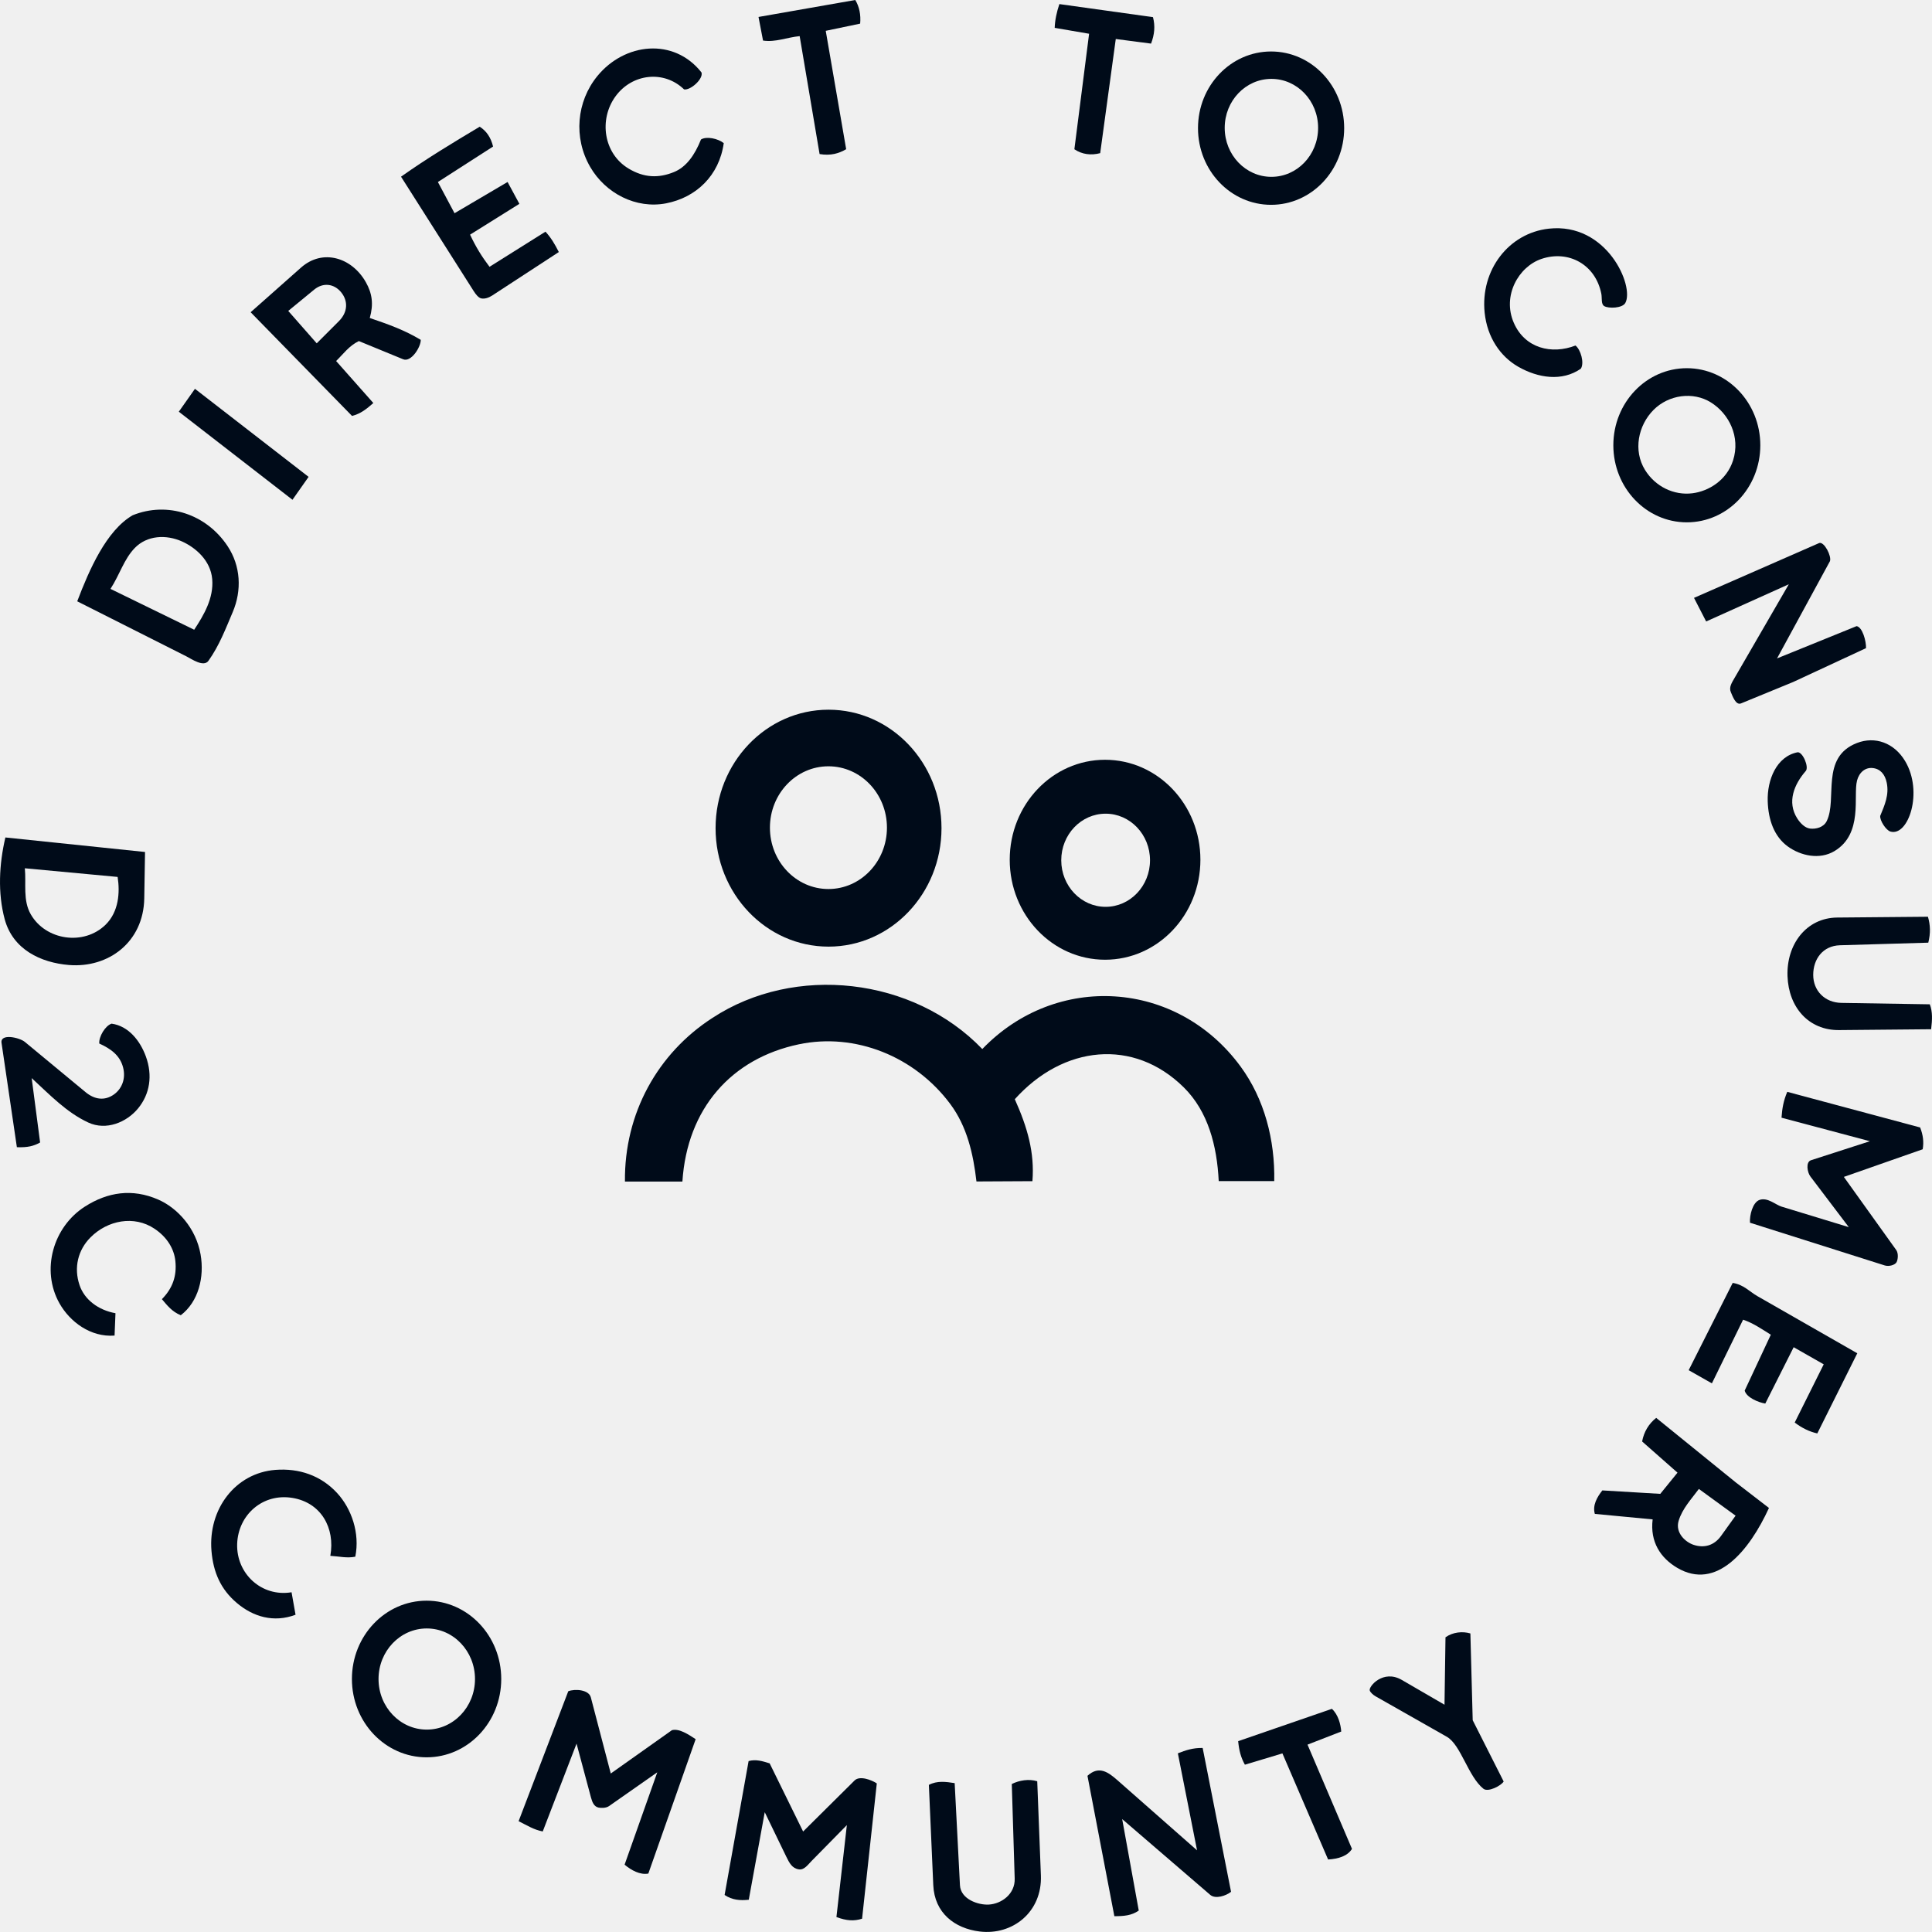
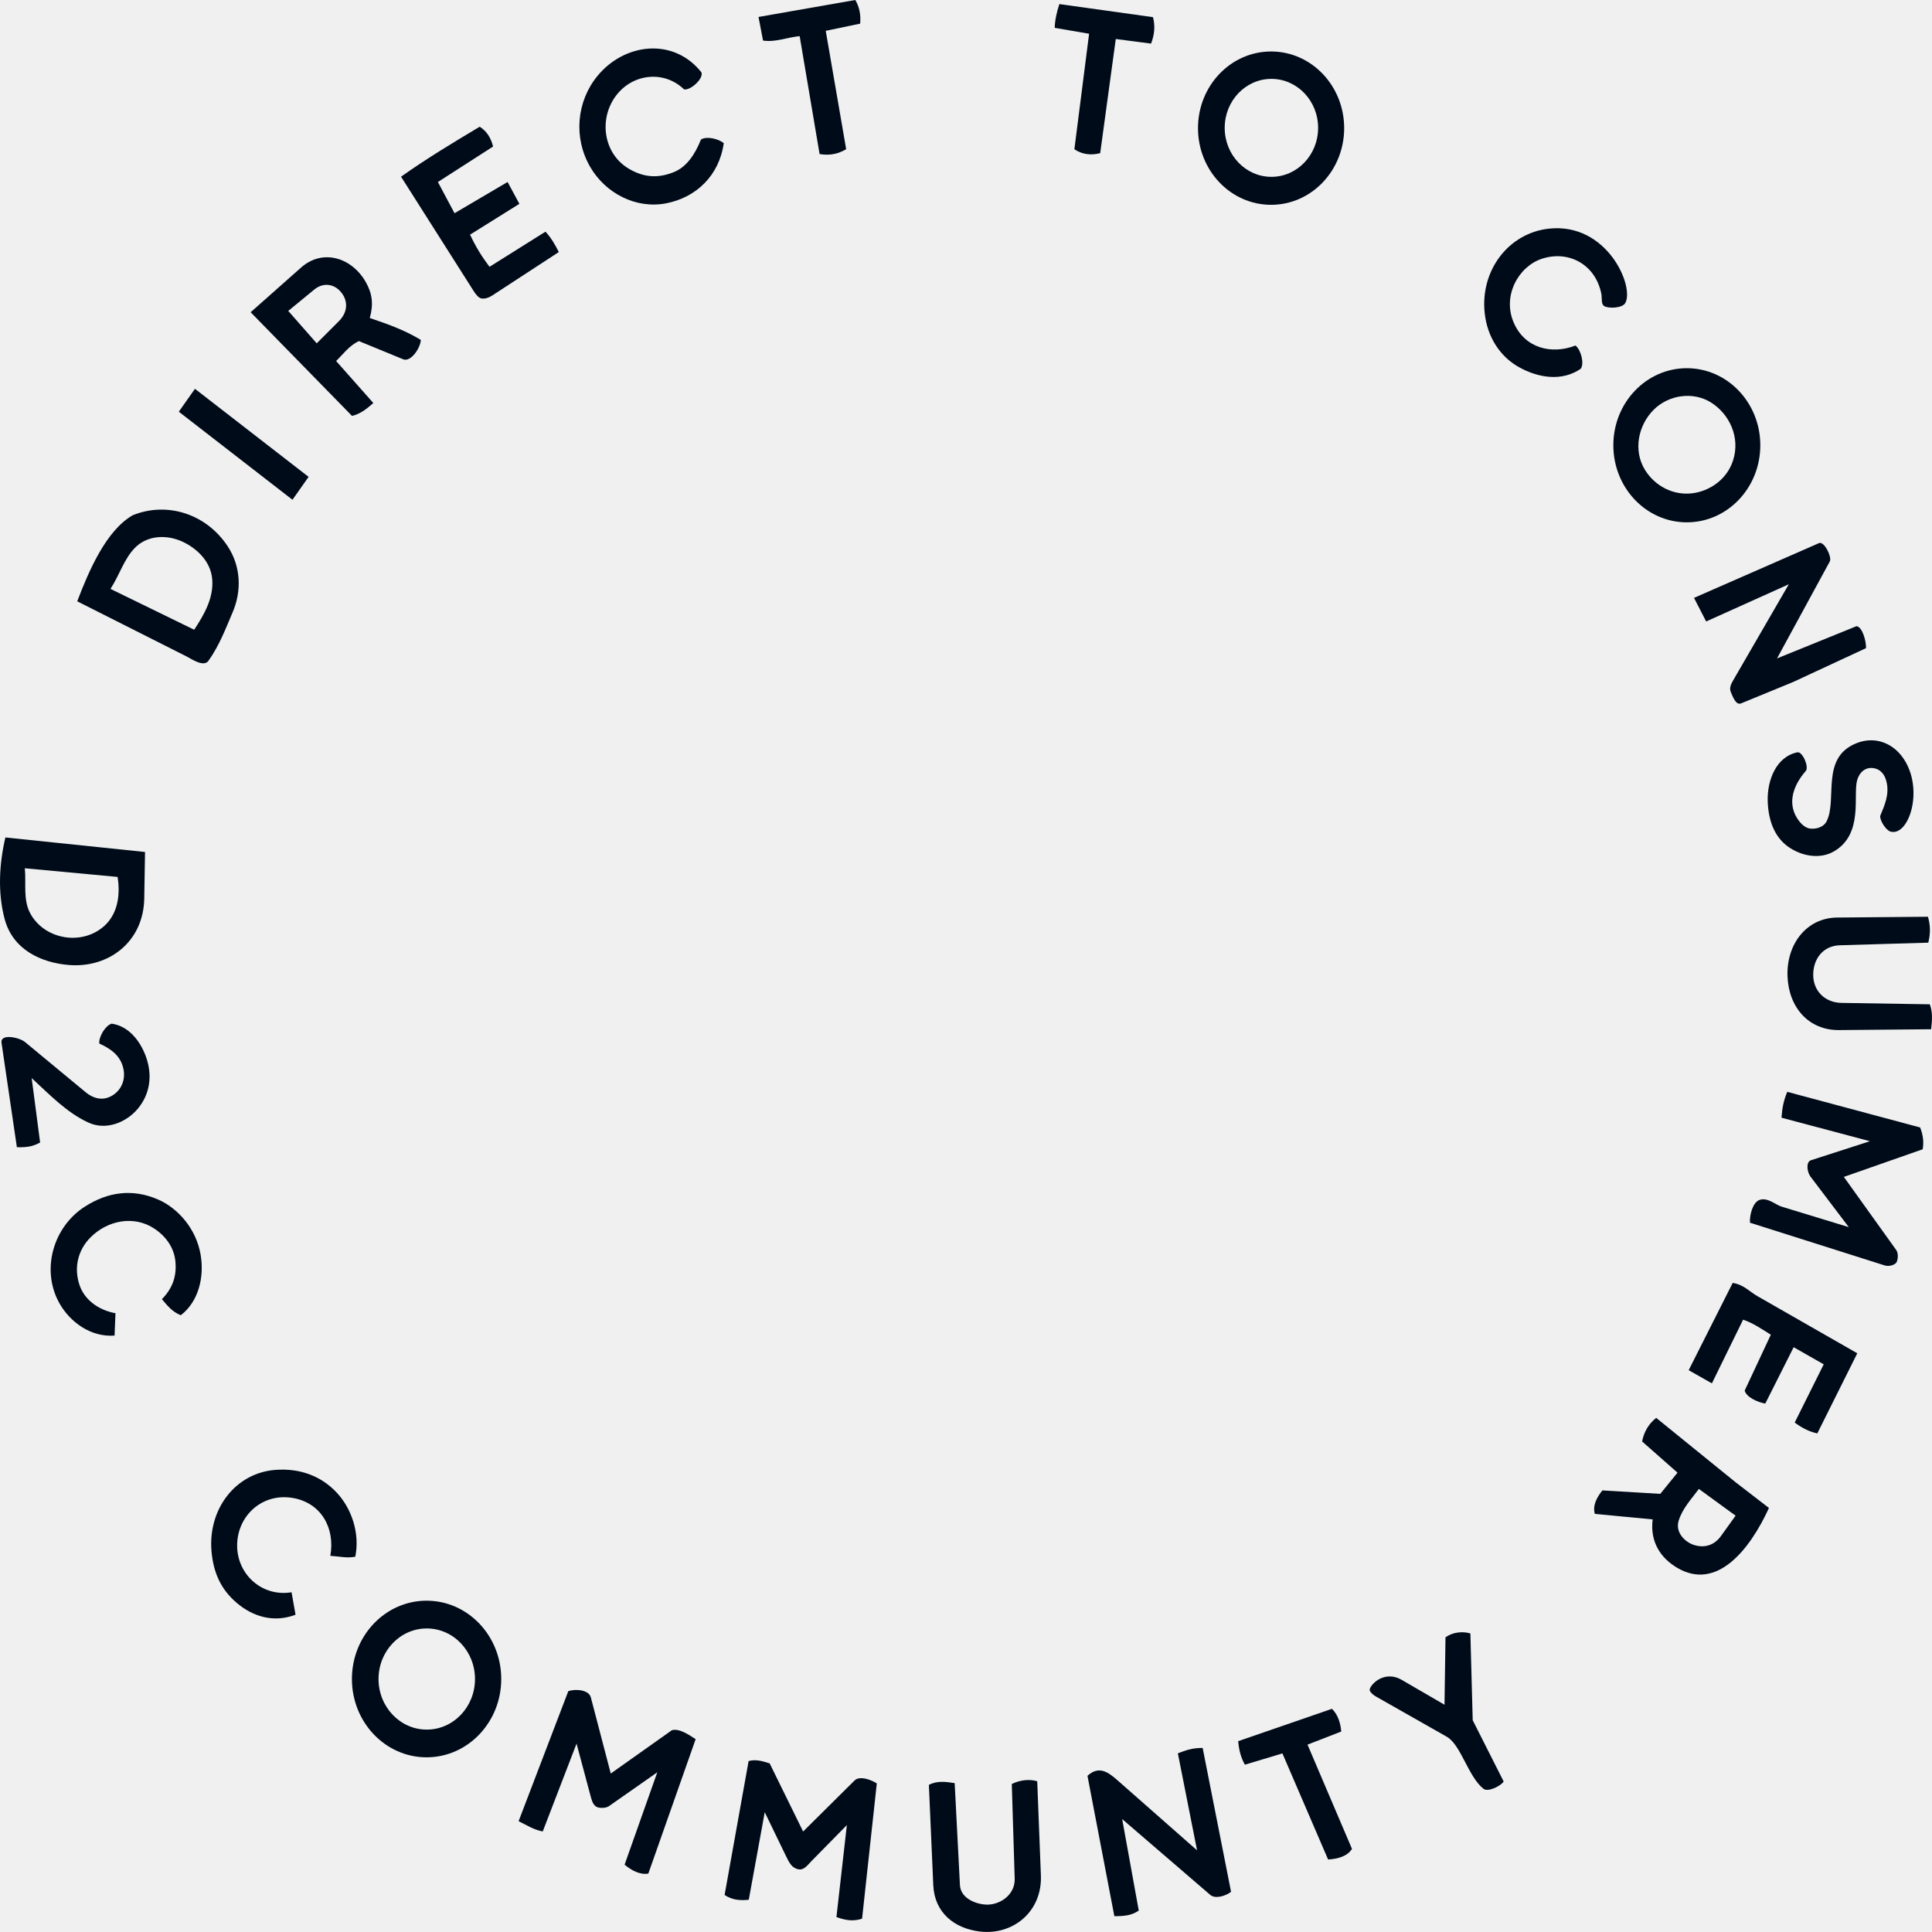
<svg xmlns="http://www.w3.org/2000/svg" width="147" height="147" viewBox="0 0 147 147" fill="none">
  <g clip-path="url(#clip0_156_1870)">
-     <g id="community-icon">
-       <path d="M77.213 83.634C78.178 85.788 78.727 87.696 78.554 89.872L74.296 89.894C74.052 87.797 73.584 85.717 72.298 83.994C69.594 80.369 65.069 78.558 60.782 79.458C55.655 80.533 52.282 84.339 51.922 89.9H47.55C47.493 84.713 50.043 80.135 54.21 77.449C60.462 73.349 69.468 74.336 74.74 79.818C80.344 73.985 89.545 74.531 94.399 81.157C96.205 83.622 97.016 86.739 96.953 89.866H92.729C92.597 87.177 91.92 84.562 90.067 82.732C86.259 78.973 80.907 79.525 77.211 83.638L77.213 83.634Z" fill="#000B19" />
-       <path d="M71.636 63.013C71.636 67.991 67.787 72.026 63.041 72.026C58.294 72.026 54.446 67.991 54.446 63.013C54.446 58.034 58.294 53.999 63.041 53.999C67.787 53.999 71.636 58.034 71.636 63.013ZM67.485 62.974C67.485 60.395 65.491 58.305 63.033 58.305C60.574 58.305 58.581 60.395 58.581 62.974C58.581 65.552 60.574 67.643 63.033 67.643C65.491 67.643 67.485 65.552 67.485 62.974Z" fill="#000B19" />
-       <path d="M91.335 65.416C91.335 69.618 88.088 73.023 84.081 73.023C80.074 73.023 76.827 69.618 76.827 65.416C76.827 61.214 80.074 57.809 84.081 57.809C88.088 57.809 91.335 61.214 91.335 65.416ZM87.501 65.455C87.501 63.498 85.989 61.911 84.124 61.911C82.258 61.911 80.747 63.498 80.747 65.455C80.747 67.412 82.258 68.998 84.124 68.998C85.989 68.998 87.501 67.412 87.501 65.455Z" fill="#000B19" />
-     </g>
    <g id="community-ring">
      <path d="M133.872 91.3C134.484 91.079 135.095 91.668 135.552 91.808L140.669 93.369L137.747 89.514C137.513 89.205 137.371 88.413 137.798 88.277L142.274 86.832L135.55 85.042C135.599 84.329 135.699 83.758 135.987 83.075L146.098 85.786C146.319 86.355 146.388 86.871 146.293 87.444L140.293 89.547L144.275 95.106C144.464 95.368 144.407 95.85 144.302 96.039C144.182 96.252 143.727 96.386 143.4 96.282L133.151 93.033C133.112 92.469 133.352 91.489 133.874 91.298L133.872 91.3Z" fill="#000B19" />
      <path d="M15.863 50.277C15.493 50.793 14.565 50.132 14.193 49.946L5.876 45.752C6.784 43.366 8.087 40.363 10.096 39.203C12.74 38.138 15.7 39.111 17.32 41.558C18.311 43.057 18.417 44.91 17.702 46.585C17.18 47.806 16.69 49.117 15.861 50.277H15.863ZM14.776 47.914C15.513 46.792 16.267 45.516 16.147 44.071C16.027 42.627 14.859 41.657 13.867 41.206C12.642 40.65 11.185 40.733 10.257 41.692C9.428 42.55 9.119 43.702 8.406 44.807L14.774 47.914H14.776Z" fill="#000B19" />
      <path d="M146.833 76.415C147.051 76.992 147.02 77.587 146.933 78.312L139.927 78.376C137.617 78.396 136.087 76.648 136.006 74.265C135.924 71.855 137.434 69.834 139.791 69.813L146.691 69.752C146.874 70.388 146.9 70.99 146.718 71.725L139.996 71.922C138.694 71.961 137.962 72.971 137.962 74.176C137.962 75.387 138.846 76.287 140.108 76.307L146.835 76.415H146.833Z" fill="#000B19" />
      <path d="M136.459 51.882L132.47 53.52C132.072 53.684 131.828 52.967 131.7 52.678C131.527 52.29 131.767 51.949 132.007 51.532L136.105 44.455L129.816 47.286L128.892 45.49L138.425 41.314C138.807 41.206 139.376 42.326 139.234 42.702L135.209 50.096L141.262 47.641C141.709 47.708 142.002 48.797 141.979 49.316L136.461 51.88L136.459 51.882Z" fill="#000B19" />
      <path d="M141.295 59.4C140.992 60.554 141.782 63.443 139.574 64.76C138.446 65.432 137.011 65.118 136.028 64.404C134.99 63.651 134.545 62.381 134.5 60.966C134.449 59.343 135.164 57.555 136.774 57.238C137.164 57.203 137.657 58.361 137.395 58.662C136.509 59.68 135.955 61.019 136.741 62.263C136.989 62.655 137.343 62.996 137.718 63.043C138.167 63.098 138.755 62.956 138.992 62.47C139.815 60.786 138.482 57.622 141.29 56.533C142.656 56.002 144.117 56.508 144.954 57.908C146.356 60.249 145.202 63.671 143.836 63.27C143.499 63.171 143.02 62.431 143.06 62.078C143.404 61.247 143.743 60.479 143.558 59.564C143.424 58.904 143.058 58.494 142.481 58.437C141.935 58.382 141.463 58.75 141.292 59.402L141.295 59.4Z" fill="#000B19" />
      <path d="M133.937 33.879C133.937 37.118 131.434 39.743 128.345 39.743C125.257 39.743 122.754 37.118 122.754 33.879C122.754 30.641 125.257 28.015 128.345 28.015C131.434 28.015 133.937 30.641 133.937 33.879ZM131.863 35.033C132.44 33.231 131.552 31.474 130.172 30.616C128.831 29.781 126.968 30.021 125.806 31.195C124.643 32.37 124.249 34.274 125.163 35.755C125.95 37.029 127.372 37.712 128.778 37.531C129.999 37.376 131.377 36.553 131.863 35.033Z" fill="#000B19" />
      <path d="M115.181 24.563C116.032 26.514 118.072 26.989 119.874 26.29C120.271 26.595 120.565 27.619 120.279 28.054C118.852 29.046 117.028 28.767 115.518 27.904C114.153 27.123 113.155 25.665 112.962 23.787C112.631 20.563 114.783 17.74 117.837 17.399C122.264 16.905 124.373 21.782 123.664 23.054C123.44 23.454 122.39 23.492 122.055 23.287C121.809 23.135 121.904 22.68 121.841 22.357C121.4 20.118 119.34 19.006 117.288 19.699C115.547 20.286 114.281 22.499 115.181 24.563Z" fill="#000B19" />
      <path d="M11.764 93.495C10.2 92.446 8.186 92.847 6.89 94.145C5.931 95.106 5.6 96.453 6.055 97.788C6.429 98.891 7.481 99.682 8.786 99.919L8.717 101.62C6.896 101.76 5.315 100.576 4.519 99.157C3.105 96.638 4.033 93.348 6.474 91.796C8.182 90.709 10.054 90.404 12.043 91.274C13.514 91.918 14.914 93.458 15.261 95.443C15.564 97.172 15.103 99.042 13.756 100.072C13.091 99.81 12.705 99.306 12.319 98.849C13.132 98.024 13.461 97.093 13.343 95.949C13.252 95.051 12.74 94.149 11.762 93.495H11.764Z" fill="#000B19" />
      <path d="M10.976 68.356C10.921 71.683 8.249 73.67 5.244 73.424C3.109 73.249 0.975 72.249 0.354 69.929C-0.179 67.938 -0.067 65.751 0.41 63.72L11.035 64.825L10.976 68.358V68.356ZM8.032 70.36C9.04 69.374 9.135 67.901 8.95 66.723L1.89 66.064C2.003 67.249 1.727 68.496 2.341 69.567C3.474 71.546 6.37 71.983 8.032 70.36Z" fill="#000B19" />
      <path d="M1.284 87.287L0.116 79.347C0.008 78.613 1.479 78.934 1.894 79.278L6.51 83.098C7.197 83.666 7.965 83.776 8.674 83.27C9.247 82.86 9.592 82.106 9.367 81.224C9.131 80.302 8.438 79.8 7.555 79.4C7.504 78.888 8.008 78.04 8.491 77.886C9.783 78.067 10.665 79.192 11.098 80.381C11.626 81.83 11.405 83.246 10.501 84.341C9.629 85.4 8.073 86.042 6.713 85.408C5.061 84.638 3.818 83.327 2.41 82.029L3.052 86.928C2.554 87.206 2.101 87.316 1.282 87.287H1.284Z" fill="#000B19" />
      <path d="M47.818 12.821C48.999 13.532 50.104 13.569 51.276 13.093C52.219 12.711 52.865 11.793 53.335 10.614C53.753 10.35 54.631 10.541 55.068 10.889C54.724 13.366 52.959 15.03 50.681 15.471C48.403 15.912 46.075 14.723 44.904 12.697C43.622 10.48 43.864 7.727 45.453 5.785C47.528 3.249 51.27 2.843 53.373 5.51C53.536 5.998 52.534 6.894 52.048 6.801C50.52 5.319 48.09 5.592 46.825 7.341C45.559 9.091 45.916 11.671 47.816 12.819L47.818 12.821Z" fill="#000B19" />
      <path d="M62.36 11.722L60.844 2.749C59.845 2.849 59.03 3.225 58.057 3.086L57.713 1.29L65.075 0C65.382 0.506 65.508 1.122 65.447 1.798L62.828 2.345L64.382 11.35C63.837 11.675 63.212 11.864 62.36 11.722Z" fill="#000B19" />
      <path d="M47.523 141.878L50.011 134.849L46.339 137.42C46.101 137.586 45.711 137.572 45.532 137.531C45.201 137.456 45.067 137.135 44.967 136.772L43.868 132.667L41.296 139.35C40.605 139.214 40.156 138.915 39.459 138.568L43.238 128.681C43.738 128.488 44.799 128.551 44.955 129.148L46.471 134.941L51.124 131.645C51.675 131.493 52.388 131.974 52.93 132.328L49.33 142.554C48.714 142.674 48.029 142.306 47.526 141.878H47.523Z" fill="#000B19" />
      <path d="M63.642 145.86L64.435 138.866L61.773 141.573C61.452 141.9 61.19 142.294 60.785 142.235C60.261 142.156 60.056 141.739 59.82 141.256L58.187 137.885L56.972 144.546C56.326 144.617 55.708 144.572 55.133 144.182L56.959 133.994C57.518 133.844 58.002 133.994 58.561 134.169L61.107 139.354L65.022 135.471C65.416 135.081 66.32 135.433 66.713 135.695L65.593 145.988C64.979 146.187 64.408 146.147 63.642 145.862V145.86Z" fill="#000B19" />
      <path d="M86.643 145.37C86.093 145.754 85.505 145.797 84.788 145.797L82.742 135.116C83.624 134.307 84.339 134.849 85.05 135.477L91.081 140.787L89.62 133.405C90.205 133.175 90.764 132.982 91.507 132.998L93.667 143.942C93.289 144.245 92.481 144.517 92.082 144.174L85.383 138.409L86.645 145.37H86.643Z" fill="#000B19" />
      <path d="M70.677 135.806C71.309 135.471 71.981 135.571 72.638 135.672L73.04 143.442C73.095 144.505 74.425 144.958 75.234 144.913C76.207 144.858 77.242 144.105 77.205 142.938L76.984 135.739C77.553 135.459 78.28 135.333 78.92 135.53L79.198 142.692C79.306 145.476 77.049 147.272 74.533 146.961C72.633 146.726 71.103 145.549 71.01 143.434L70.675 135.804L70.677 135.806Z" fill="#000B19" />
      <path d="M38.138 127.75C38.138 131.042 35.594 133.709 32.457 133.709C29.32 133.709 26.776 131.042 26.776 127.75C26.776 124.458 29.32 121.791 32.457 121.791C35.594 121.791 38.138 124.458 38.138 127.75ZM36.141 127.752C36.141 125.627 34.497 123.904 32.471 123.904C30.446 123.904 28.802 125.627 28.802 127.752C28.802 129.877 30.446 131.6 32.471 131.6C34.497 131.6 36.141 129.877 36.141 127.752Z" fill="#000B19" />
      <path d="M22.257 113.972C19.988 113.592 18.118 115.264 18.045 117.473C17.972 119.728 19.898 121.53 22.184 121.15L22.487 122.861C20.833 123.485 19.262 123.02 18.015 121.961C16.799 120.931 16.227 119.641 16.09 118.001C15.83 114.835 17.897 112.072 20.963 111.838C22.755 111.702 24.419 112.263 25.65 113.6C26.748 114.793 27.394 116.648 27.034 118.444C26.39 118.572 25.839 118.422 25.134 118.379C25.512 116.25 24.425 114.334 22.259 113.972H22.257Z" fill="#000B19" />
      <path d="M110.083 132.145L104.666 129.069C104.469 128.957 104.272 128.772 104.221 128.628C104.115 128.331 105.237 126.994 106.659 127.821L109.908 129.707L109.983 124.576C110.536 124.184 111.272 124.103 111.877 124.284L112.054 130.887L114.409 135.548C114.23 135.863 113.226 136.387 112.869 136.101C111.706 135.172 111.156 132.755 110.083 132.145Z" fill="#000B19" />
      <path d="M102.87 140.673C102.534 141.219 101.842 141.437 101.051 141.483L97.575 133.411L94.72 134.27C94.411 133.712 94.281 133.21 94.208 132.48L101.34 130.02C101.825 130.469 102.008 131.192 102.051 131.747L99.485 132.744L102.868 140.675L102.87 140.673Z" fill="#000B19" />
      <path d="M102.274 9.751C102.274 12.972 99.785 15.584 96.713 15.584C93.641 15.584 91.152 12.973 91.152 9.751C91.152 6.528 93.641 3.917 96.713 3.917C99.785 3.917 102.274 6.528 102.274 9.751ZM100.291 9.729C100.291 7.67 98.7 6.002 96.737 6.002C94.775 6.002 93.184 7.67 93.184 9.729C93.184 11.787 94.775 13.455 96.737 13.455C98.7 13.455 100.291 11.787 100.291 9.729Z" fill="#000B19" />
      <path d="M83.709 11.653C83.016 11.834 82.334 11.754 81.746 11.356L82.866 2.568L80.249 2.119C80.269 1.524 80.397 0.937 80.604 0.311L87.726 1.304C87.905 1.987 87.844 2.625 87.58 3.318L84.896 2.967L83.711 11.649L83.709 11.653Z" fill="#000B19" />
      <path d="M14.833 29.584L23.48 36.283L22.253 38.026L13.605 31.325L14.833 29.584Z" fill="#000B19" />
      <path d="M121.346 115.187C121.155 114.527 121.524 113.903 121.917 113.401L126.326 113.663L127.636 112.05L124.944 109.677C125.08 108.941 125.454 108.323 126.015 107.882L132.064 112.787L134.595 114.736C133.106 117.981 130.597 121.061 127.604 119.285C126.348 118.54 125.535 117.32 125.745 115.606L121.344 115.187H121.346ZM130.952 116.859L132.056 115.323L129.262 113.289C128.713 114.035 128.004 114.777 127.722 115.715C127.447 116.628 128.244 117.339 128.861 117.542C129.648 117.802 130.416 117.609 130.952 116.859Z" fill="#000B19" />
      <path d="M136.477 102.5L134.315 106.793C133.77 106.702 132.876 106.322 132.748 105.806L134.736 101.555C134.033 101.114 133.38 100.663 132.627 100.411L130.253 105.255L128.486 104.253L131.836 97.613C132.677 97.747 133.108 98.27 133.705 98.613L141.315 102.967L138.273 109.065C137.68 108.933 137.111 108.661 136.554 108.236L138.761 103.808L136.473 102.504L136.477 102.5Z" fill="#000B19" />
      <path d="M27.302 25.951C26.546 26.323 26.128 26.928 25.575 27.469L28.406 30.665C27.9 31.108 27.451 31.48 26.784 31.646L19.071 23.757L22.903 20.361C24.555 18.896 26.776 19.597 27.835 21.469C28.32 22.326 28.434 23.143 28.135 24.194C29.546 24.679 30.74 25.094 32.014 25.858C32.028 26.392 31.285 27.587 30.673 27.335L27.304 25.951H27.302ZM24.1 26.122L25.788 24.433C26.473 23.747 26.492 22.895 25.959 22.241C25.427 21.587 24.594 21.469 23.903 22.038L21.932 23.657L24.1 26.124V26.122Z" fill="#000B19" />
      <path d="M35.765 17.85C36.206 18.797 36.663 19.528 37.246 20.3L41.505 17.627C41.932 18.098 42.21 18.567 42.519 19.177L37.447 22.487C37.191 22.653 36.877 22.759 36.624 22.706C36.409 22.662 36.206 22.407 36.035 22.137L30.513 13.443C32.532 12.018 34.448 10.868 36.499 9.641C37.023 9.972 37.348 10.468 37.517 11.149L33.317 13.849L34.584 16.223L38.62 13.847L39.518 15.509L35.769 17.852L35.765 17.85Z" fill="#000B19" />
    </g>
  </g>
  <defs>
    <clipPath id="clip0_156_1870">
      <rect width="147" height="147" fill="white" />
    </clipPath>
  </defs>
</svg>
